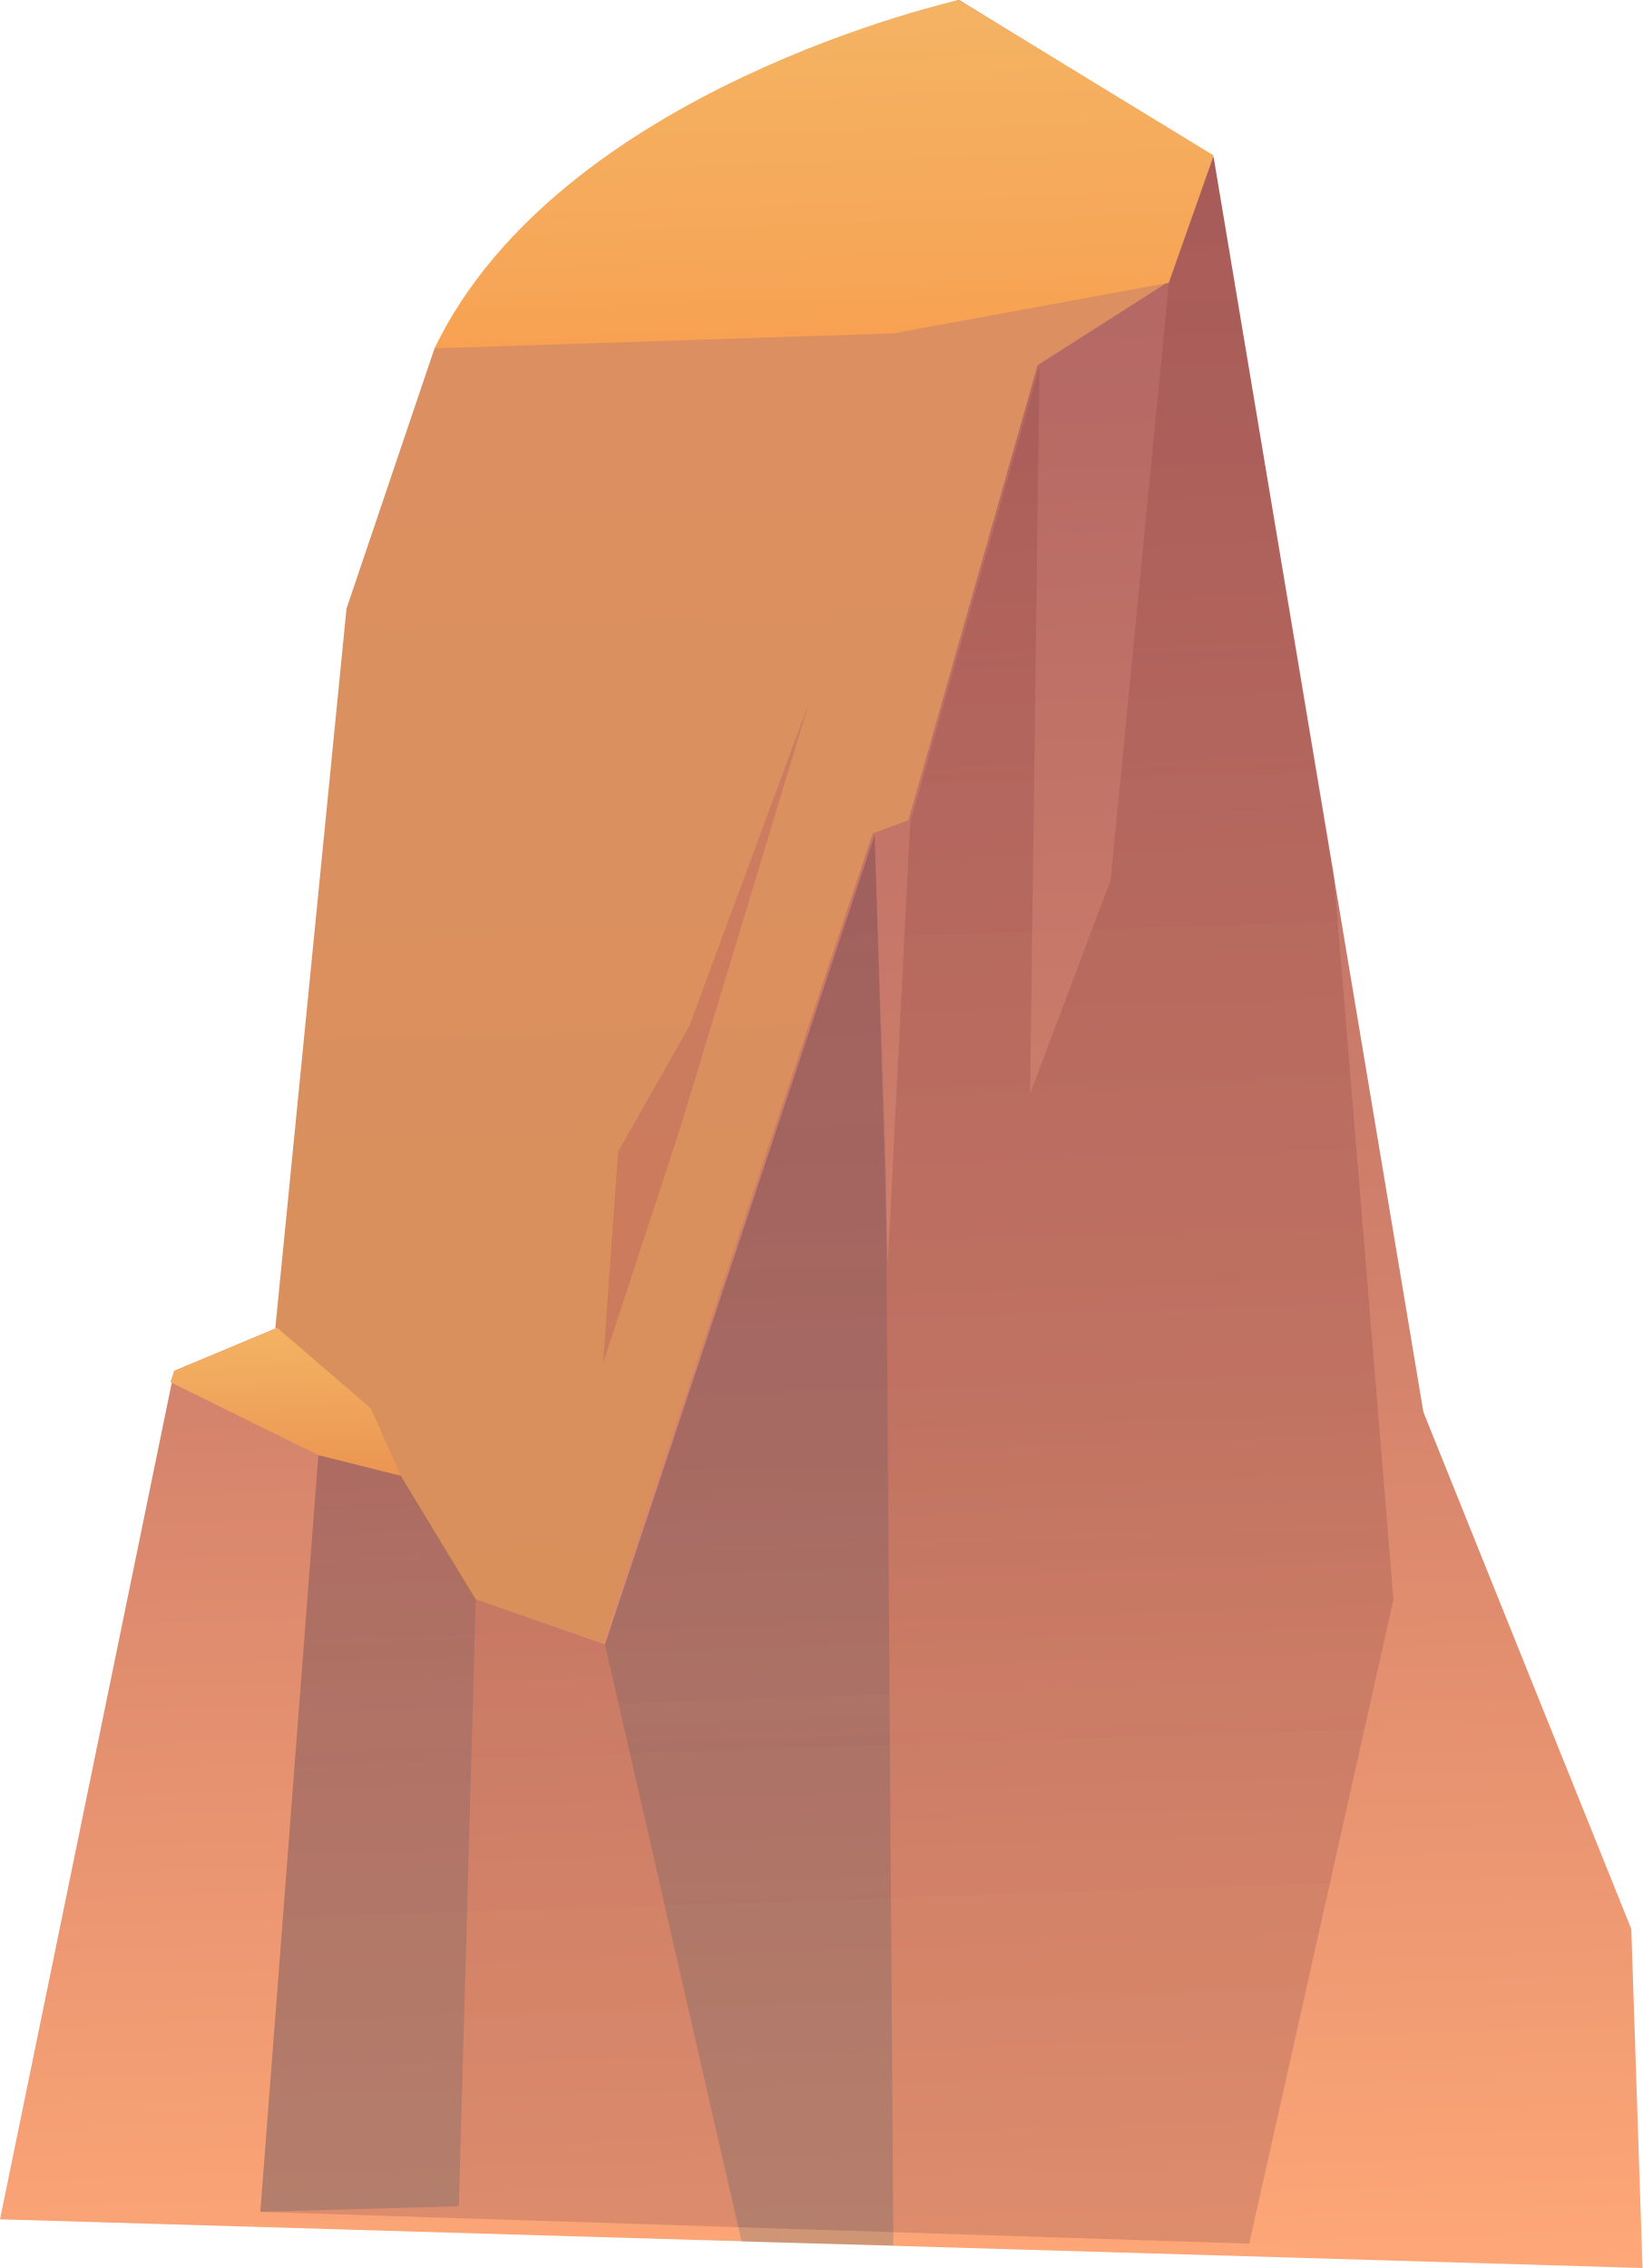
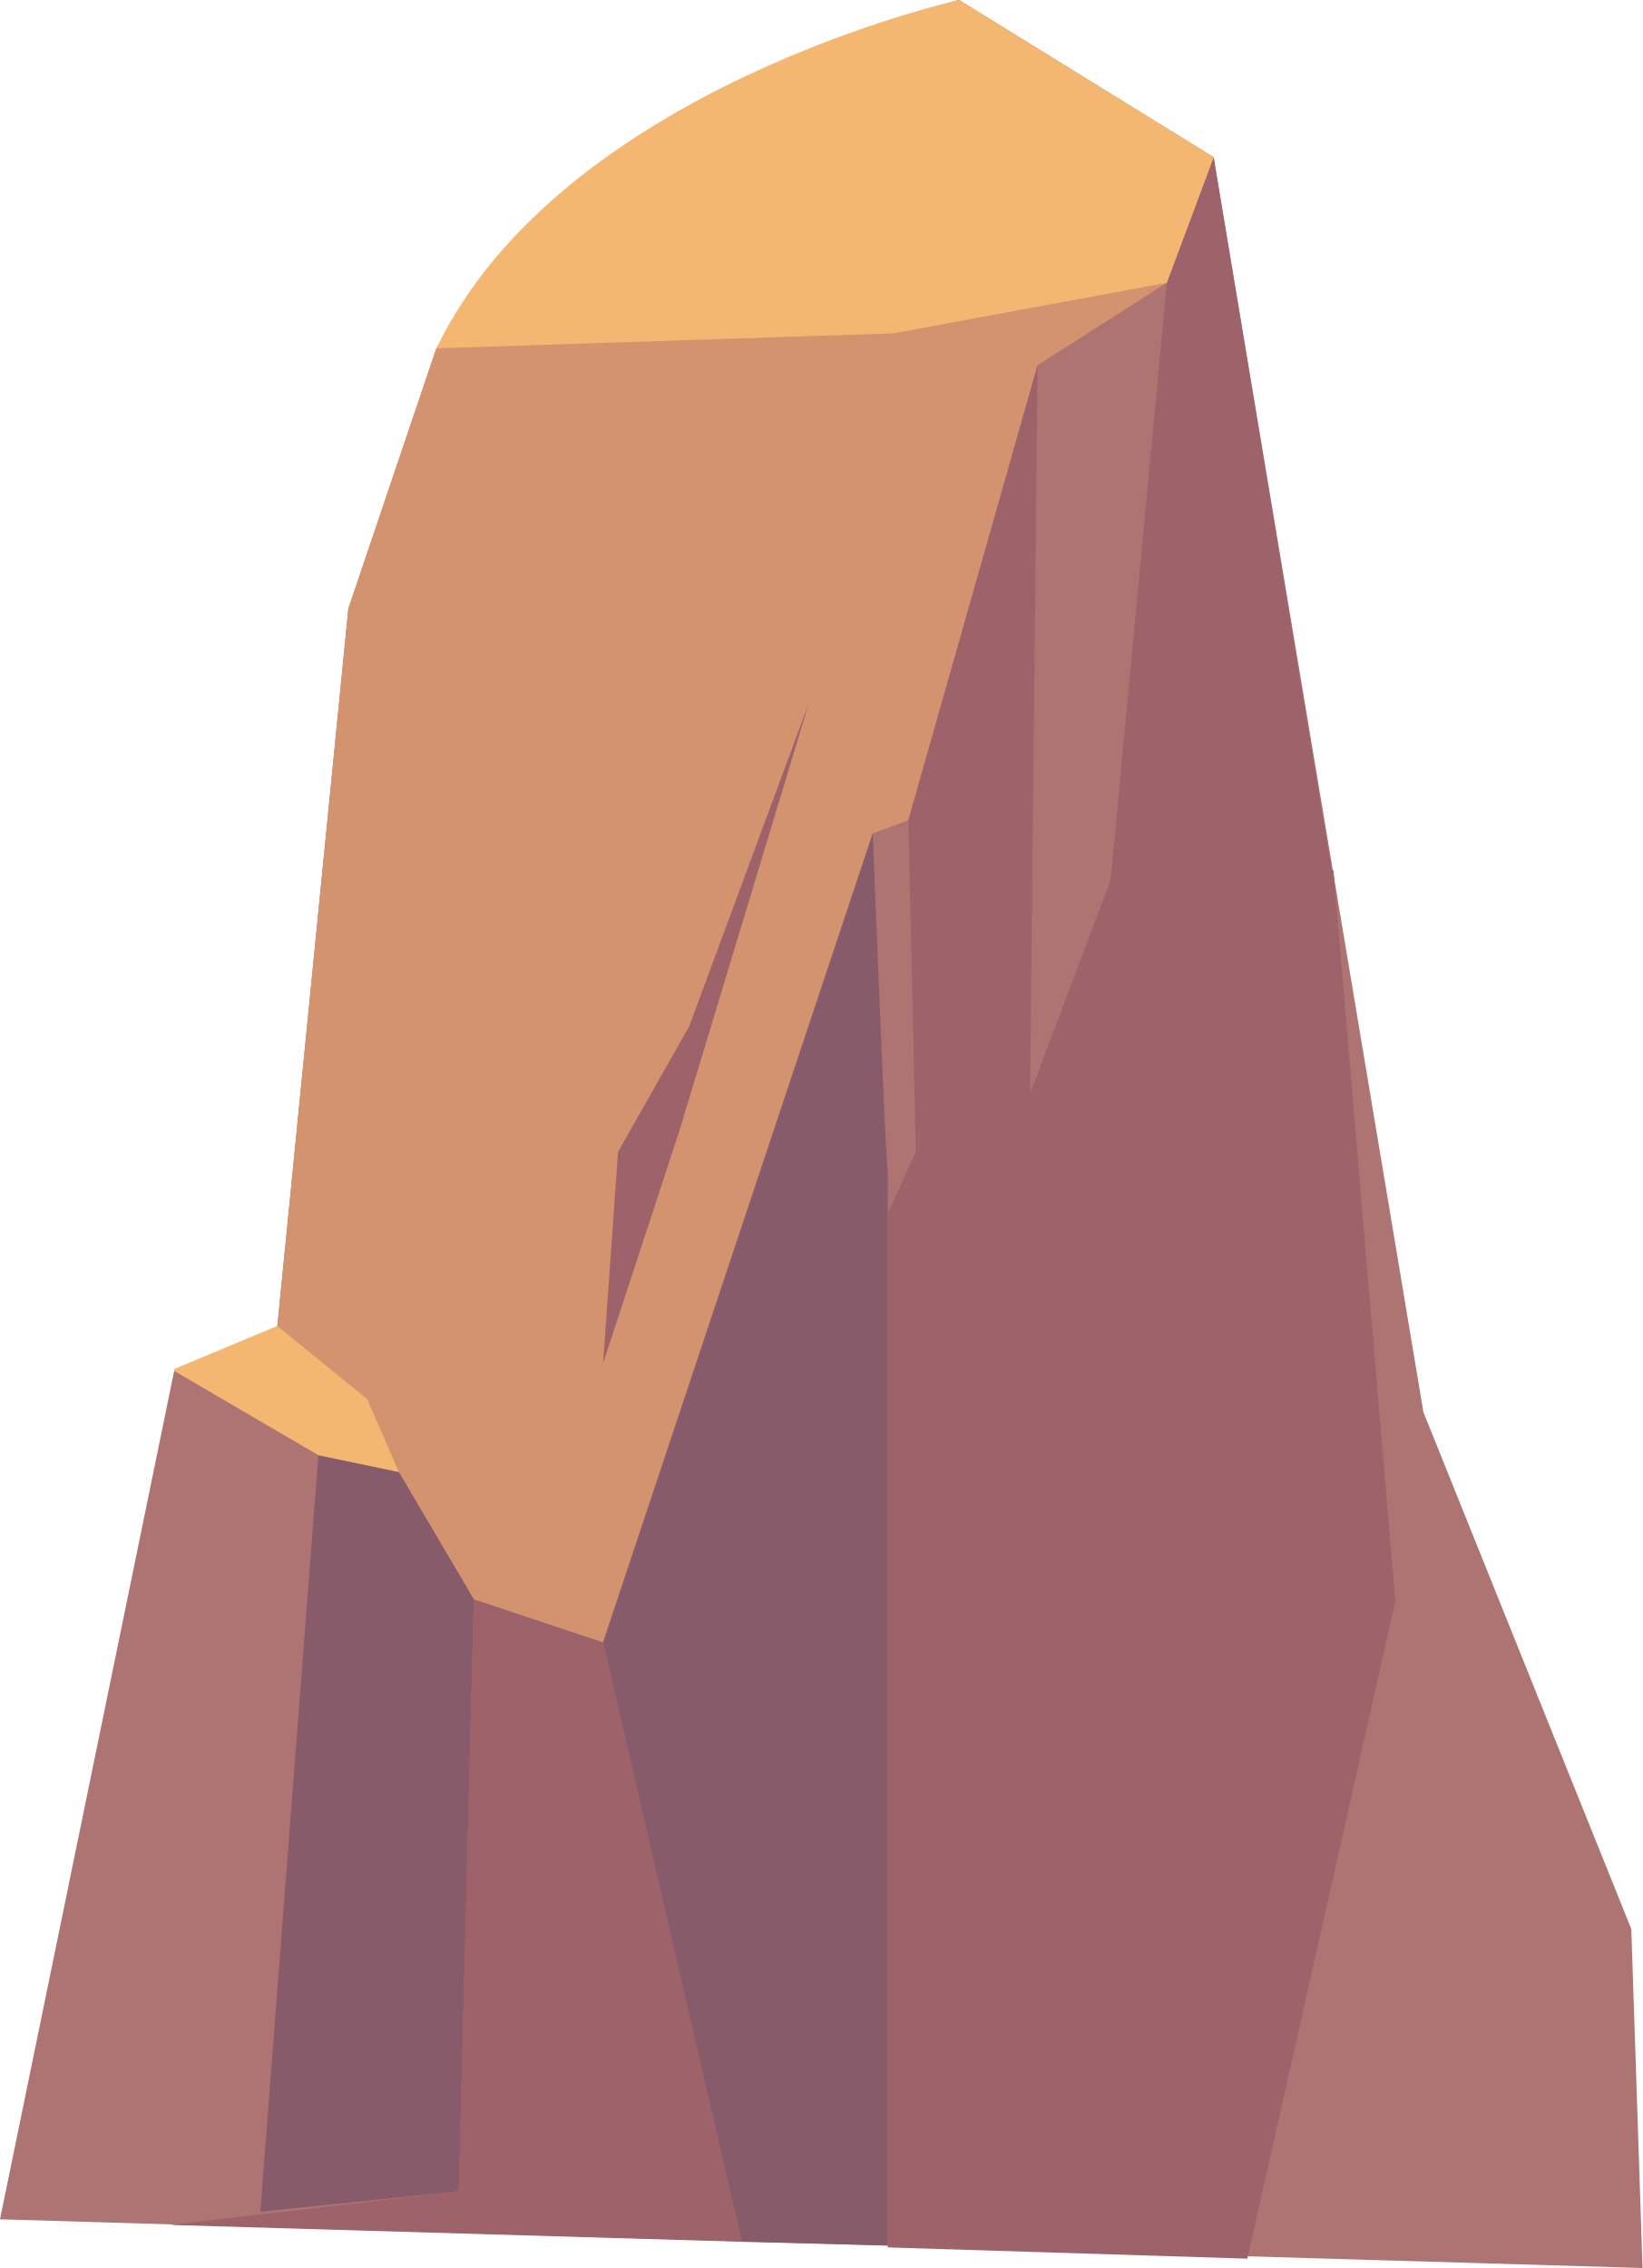
- <svg xmlns="http://www.w3.org/2000/svg" xmlns:xlink="http://www.w3.org/1999/xlink" version="1.1" viewBox="0 0 87.7 121.1">
+ <svg xmlns="http://www.w3.org/2000/svg" version="1.1" viewBox="0 0 87.7 121.1">
  <defs>
    <style>
-       .rock-shade {
-         fill: url(#rock07-shade-gradient);
-         opacity: .5;
+       .cls-1 {
+         fill: #ae7471;
      }
-       .rock-shade, .rock-shade-2, .rock-shade2, .rock-shade2-2 {
-         mix-blend-mode: multiply;
+ 
+       .cls-2 {
+         fill: #875b6a;
      }
-       .rock-back {
-         fill: url(#rock07-back-gradient);
+ 
+       .cls-2, .cls-3 {
+         isolation: isolate;
      }
-       .rock-top {
-         fill: url(#rock07-top-gradient);
+ 
+       .cls-3 {
+         fill: #9e626a;
      }
-       .rock-top2 {
-         fill: url(#rock07-top2-gradient);
+ 
+       .cls-4 {
+         fill: #d3936e;
      }
-       .rock-side {
-         fill: url(#rock07-side-gradient);
-       }
-       .rock-shade-2 {
-         fill: #efdbff;
-       }
-       .rock-shade2 {
-         fill: url(#rock07-shade2-gradient);
-       }
-       .rock-shade2-2 {
-         fill: url(#rock07-shade2-gradient-2);
+ 
+       .cls-5 {
+         fill: #f4b771;
      }
    </style>
-     <linearGradient id="rock07-back-gradient" x1="42.5" y1="124" x2="42.5" y2="1.7" gradientTransform="translate(-2.5 0) rotate(-1.9)" gradientUnits="userSpaceOnUse">
-       <stop offset="0" stop-color="#ffa777" />
-       <stop offset=".4" stop-color="#d4836c" />
-       <stop offset=".8" stop-color="#b86b65" />
-       <stop offset="1" stop-color="#ae6363" />
-     </linearGradient>
-     <linearGradient id="rock07-side-gradient" x1="41" y1="88.8" x2="41" y2="1.7" gradientTransform="translate(-2.5 0) rotate(-1.9)" gradientUnits="userSpaceOnUse">
-       <stop offset="0" stop-color="#d9905b" />
-       <stop offset="1" stop-color="#dd9063" />
-     </linearGradient>
-     <linearGradient id="rock07-top-gradient" x1="15.3" y1="79.5" x2="15.3" y2="71.4" gradientTransform="translate(-2.5 0) rotate(-1.9)" gradientUnits="userSpaceOnUse">
-       <stop offset="0" stop-color="#eb9552" />
-       <stop offset=".6" stop-color="#f0a85d" />
-       <stop offset="1" stop-color="#f4b363" />
-     </linearGradient>
-     <linearGradient id="rock07-shade-gradient" x1="43.4" y1="122" x2="43.4" y2="10.6" gradientTransform="translate(-2.5 0) rotate(-1.9)" gradientUnits="userSpaceOnUse">
-       <stop offset="0" stop-color="#c0b3d4" />
-       <stop offset=".5" stop-color="#d1becd" />
-       <stop offset="1" stop-color="#e3cac7" />
-     </linearGradient>
-     <linearGradient id="rock07-shade2-gradient" x1="18.9" y1="118.6" x2="18.9" y2="78.3" gradientTransform="translate(-2.5 0) rotate(-1.9)" gradientUnits="userSpaceOnUse">
-       <stop offset="0" stop-color="#d1e8ff" />
-       <stop offset="0" stop-color="#d1e8ff" />
-       <stop offset="1" stop-color="#e3ecff" />
-     </linearGradient>
-     <linearGradient id="rock07-shade2-gradient-2" x1="39.9" y1="121.5" x2="39.9" y2="46.1" xlink:href="#rock07-shade2-gradient" />
-     <linearGradient id="rock07-top2-gradient" x1="46.1" y1="19.4" x2="46.1" y2="1.7" gradientTransform="translate(-2.5 0) rotate(-1.9)" gradientUnits="userSpaceOnUse">
-       <stop offset="0" stop-color="#f8a152" />
-       <stop offset=".3" stop-color="#f6a859" />
-       <stop offset="1" stop-color="#f4b363" />
-     </linearGradient>
  </defs>
-   <path class="rock-back" d="M0,118.5l9.3-45.3,5.5-2.3,3.8-38.4,4.7-13.9S32.5,6,51.2,0l13.6,8.4,11.2,67,11.1,27.6.6,18.1L0,118.5Z" />
-   <path class="rock-side" d="M23.2,18.6l-4.7,13.9-3.8,38.4,5.2,5.4,5.4,9.1,6.9,2.3,14.4-43.2,1.9-.7,6.9-24.3,6.9-4.4,2.4-6.8L51.2,0s-18.4,4.7-28,18.6Z" />
-   <polygon class="rock-top" points="9.1 73.8 17 77.7 21.4 78.8 19.8 75.2 14.8 70.9 9.3 73.2 9.1 73.8" />
-   <polygon class="rock-shade" points="64.8 8.4 62.4 15.2 59.3 47 55 58.4 55.5 19.6 48.6 43.9 47.4 67.5 46.7 44.6 32.3 87.8 25.4 85.4 21.4 78.8 17 77.7 13.9 118.1 66.7 119.8 74.4 85.4 71.2 46.5 64.8 8.4" />
-   <polygon class="rock-shade2" points="17 77.7 13.9 118.1 24.5 117.8 25.4 85.4 21.4 78.8 17 77.7" />
-   <polygon class="rock-shade2-2" points="46.7 44.6 32.3 87.8 39.6 119.7 47.7 119.9 47.3 62.5 46.7 44.6" />
-   <polygon class="rock-shade-2" points="32.2 72.8 33 61.5 36.8 54.8 43.2 37.5 36.3 60.3 32.2 72.8" />
-   <path class="rock-top2" d="M23.2,18.6l24.5-.8,14.7-2.7,2.4-6.8L51.2,0s-21.3,4.7-28,18.6Z" />
+   <g>
+     <g id="Calque_1">
+       <path id="back" class="cls-1" d="M0,118.5l9.3-45.3,5.5-2.3,3.8-38.4,4.7-13.9S32.5,6,51.2,0l13.6,8.4,11.2,67,11.1,27.6.6,18.1L0,118.5Z" />
+       <path id="angle" class="cls-4" d="M23.3,18.6l-4.7,13.9-3.8,38.4,5.1,5.4,5.4,9.1,6.9,2.3,14.4-43.2,1.9-.7,6.9-24.3,6.9-4.4,2.5-6.7L51.2,0s-18.3,4.7-27.9,18.6Z" />
+       <path id="shadow" class="cls-2" d="M17,77.7l-3.1,40.4,10.6-1.1.8-31.6-4-6.8-4.3-.9ZM46.6,44.5l-14.4,43.2,7.4,32,7.8.2v-57.4c-.1,0-.8-18-.8-18Z" />
+       <path id="front" class="cls-3" d="M39.6,119.7l-30.5-.9,15.4-1.8.8-31.6,6.9,2.3,7.4,32ZM71.1,46.4l-6.3-38-2.5,6.7-3,31.9-4.3,11.4.4-38.9-6.9,24.3.4,17.7-1.5,3.3v55.2c.1,0,19.2.6,19.2.6l7.9-35.1-3.3-39Z" />
+       <polygon id="crack" class="cls-3" points="32.2 72.8 33 61.5 36.8 54.8 43.2 37.5 36.3 60.3 32.2 72.8" />
+       <path id="top" class="cls-5" d="M9.3,73.2l7.7,4.5,4.3.9-1.7-3.9-4.8-3.9-5.5,2.3ZM23.3,18.6l24.4-.8,14.6-2.7,2.5-6.7L51.2,0s-21.2,4.7-27.9,18.6Z" />
+     </g>
+   </g>
</svg>
